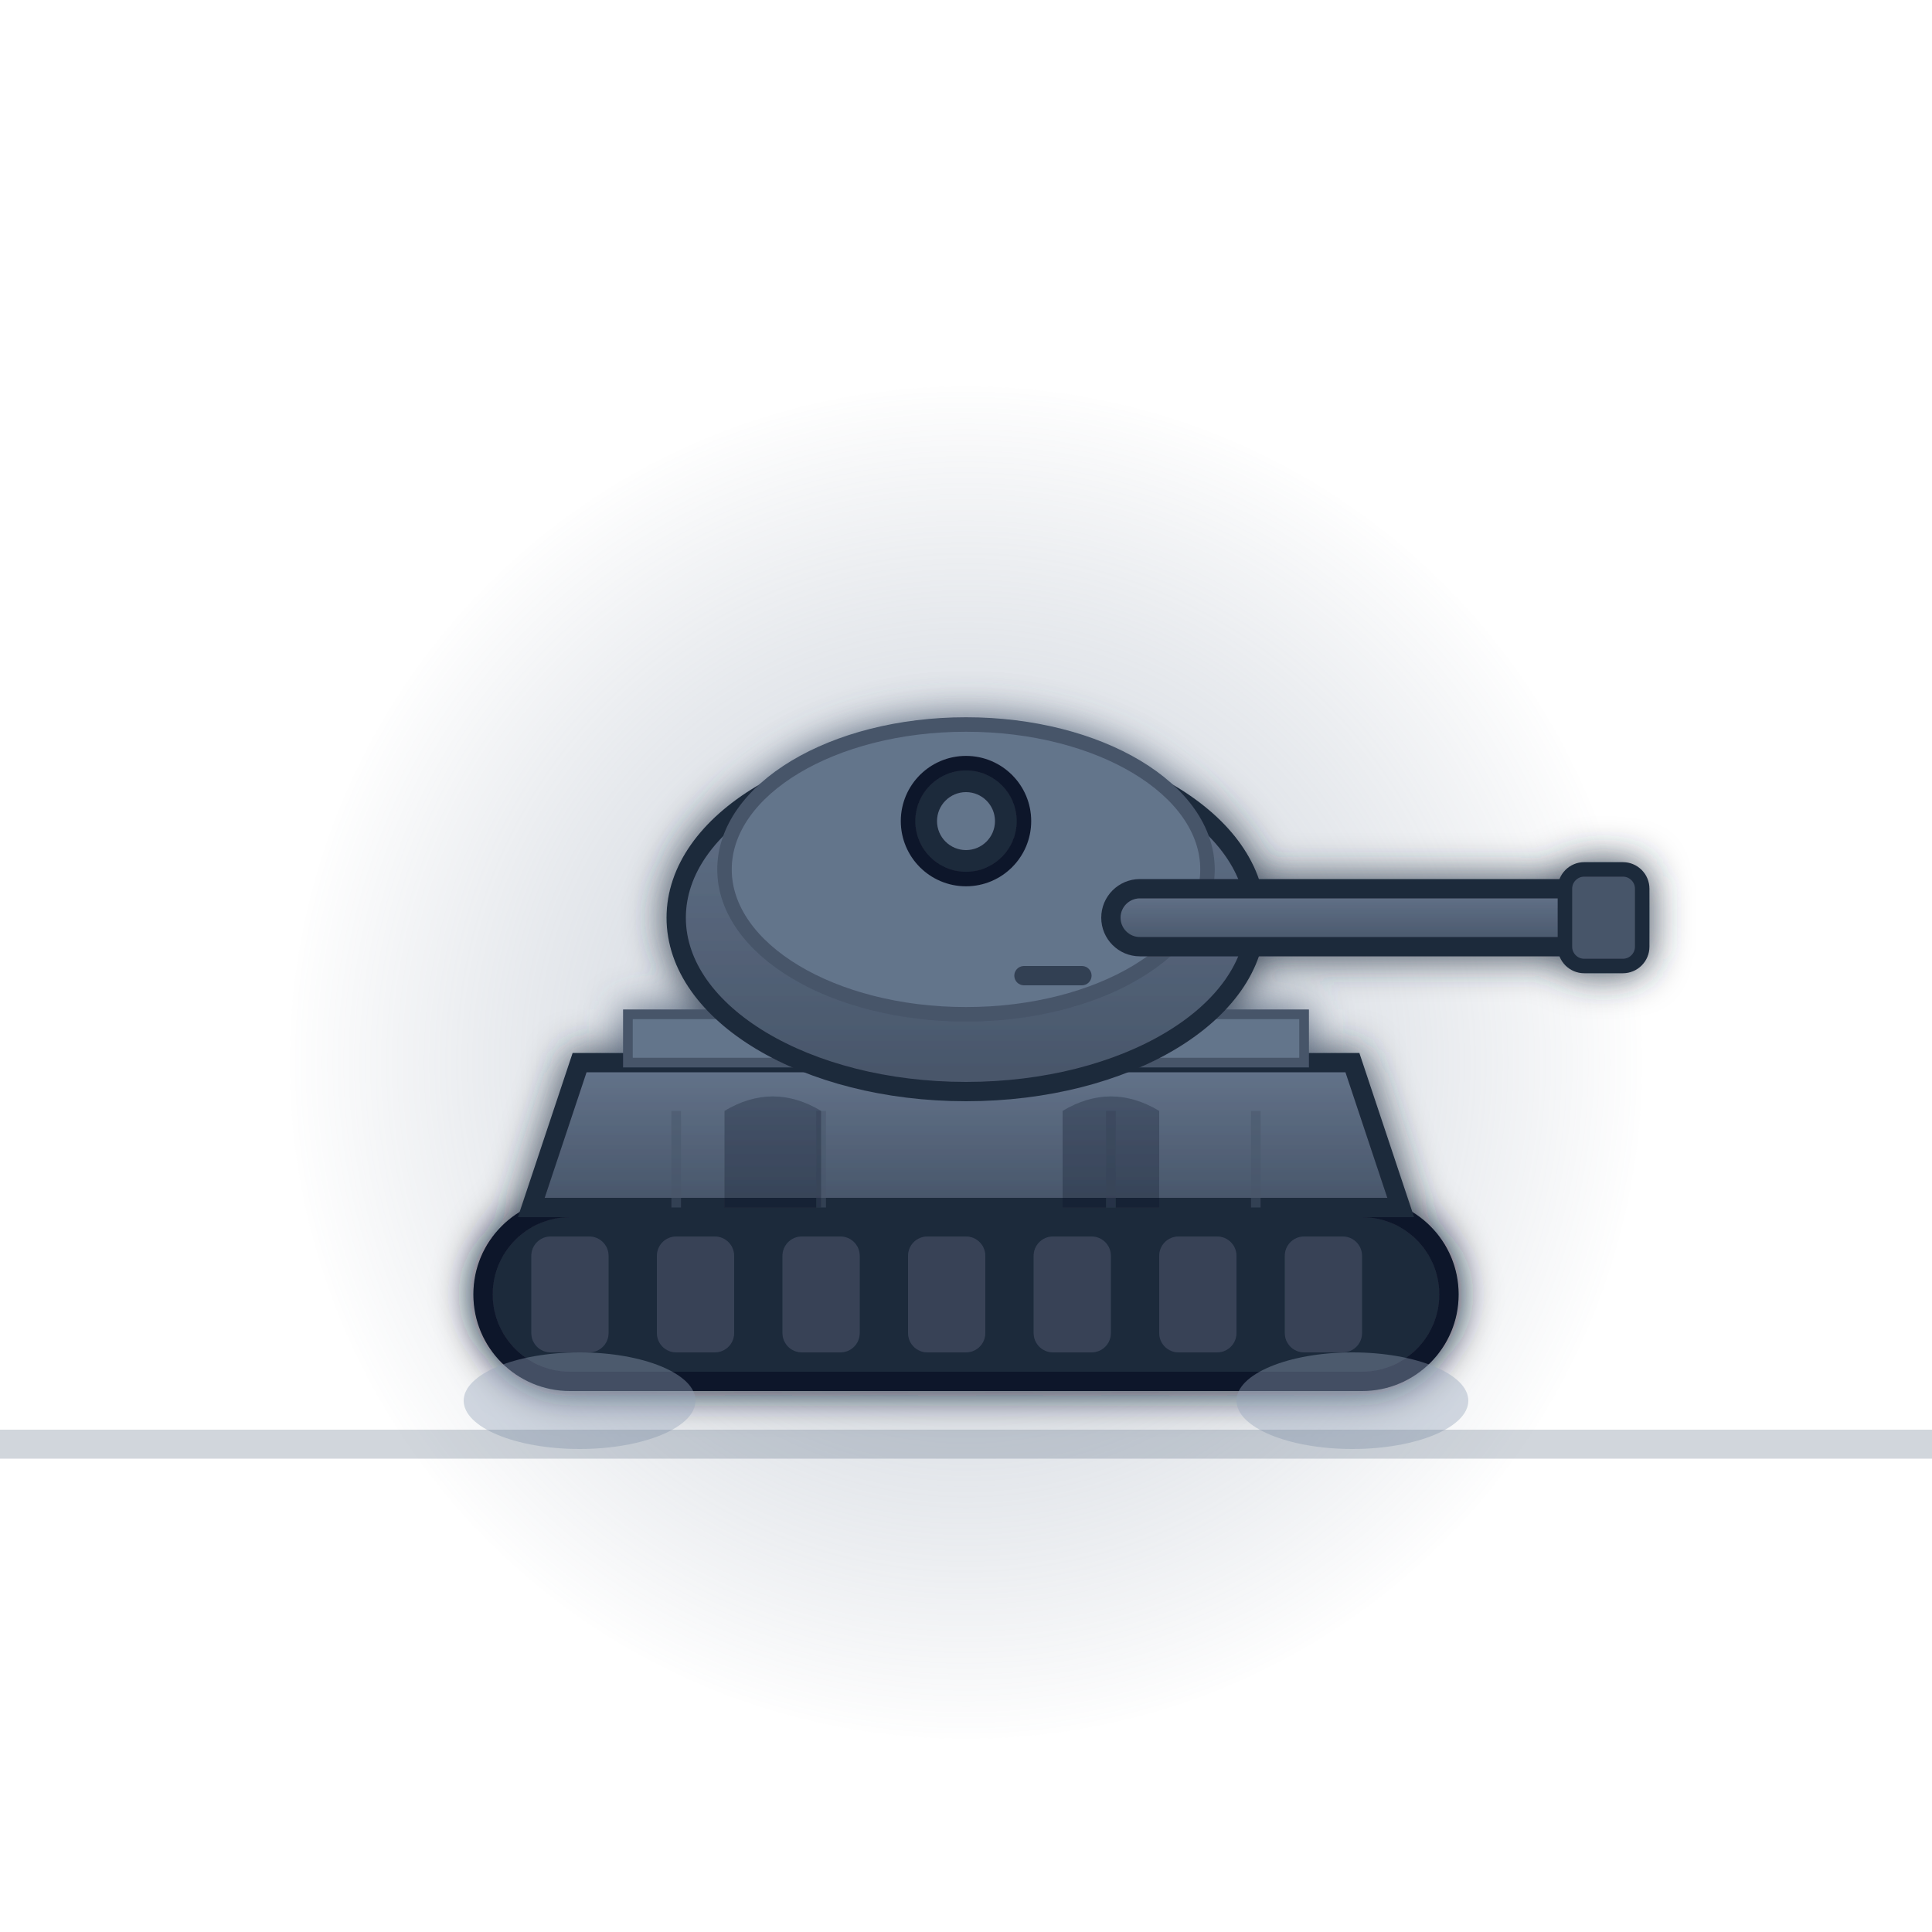
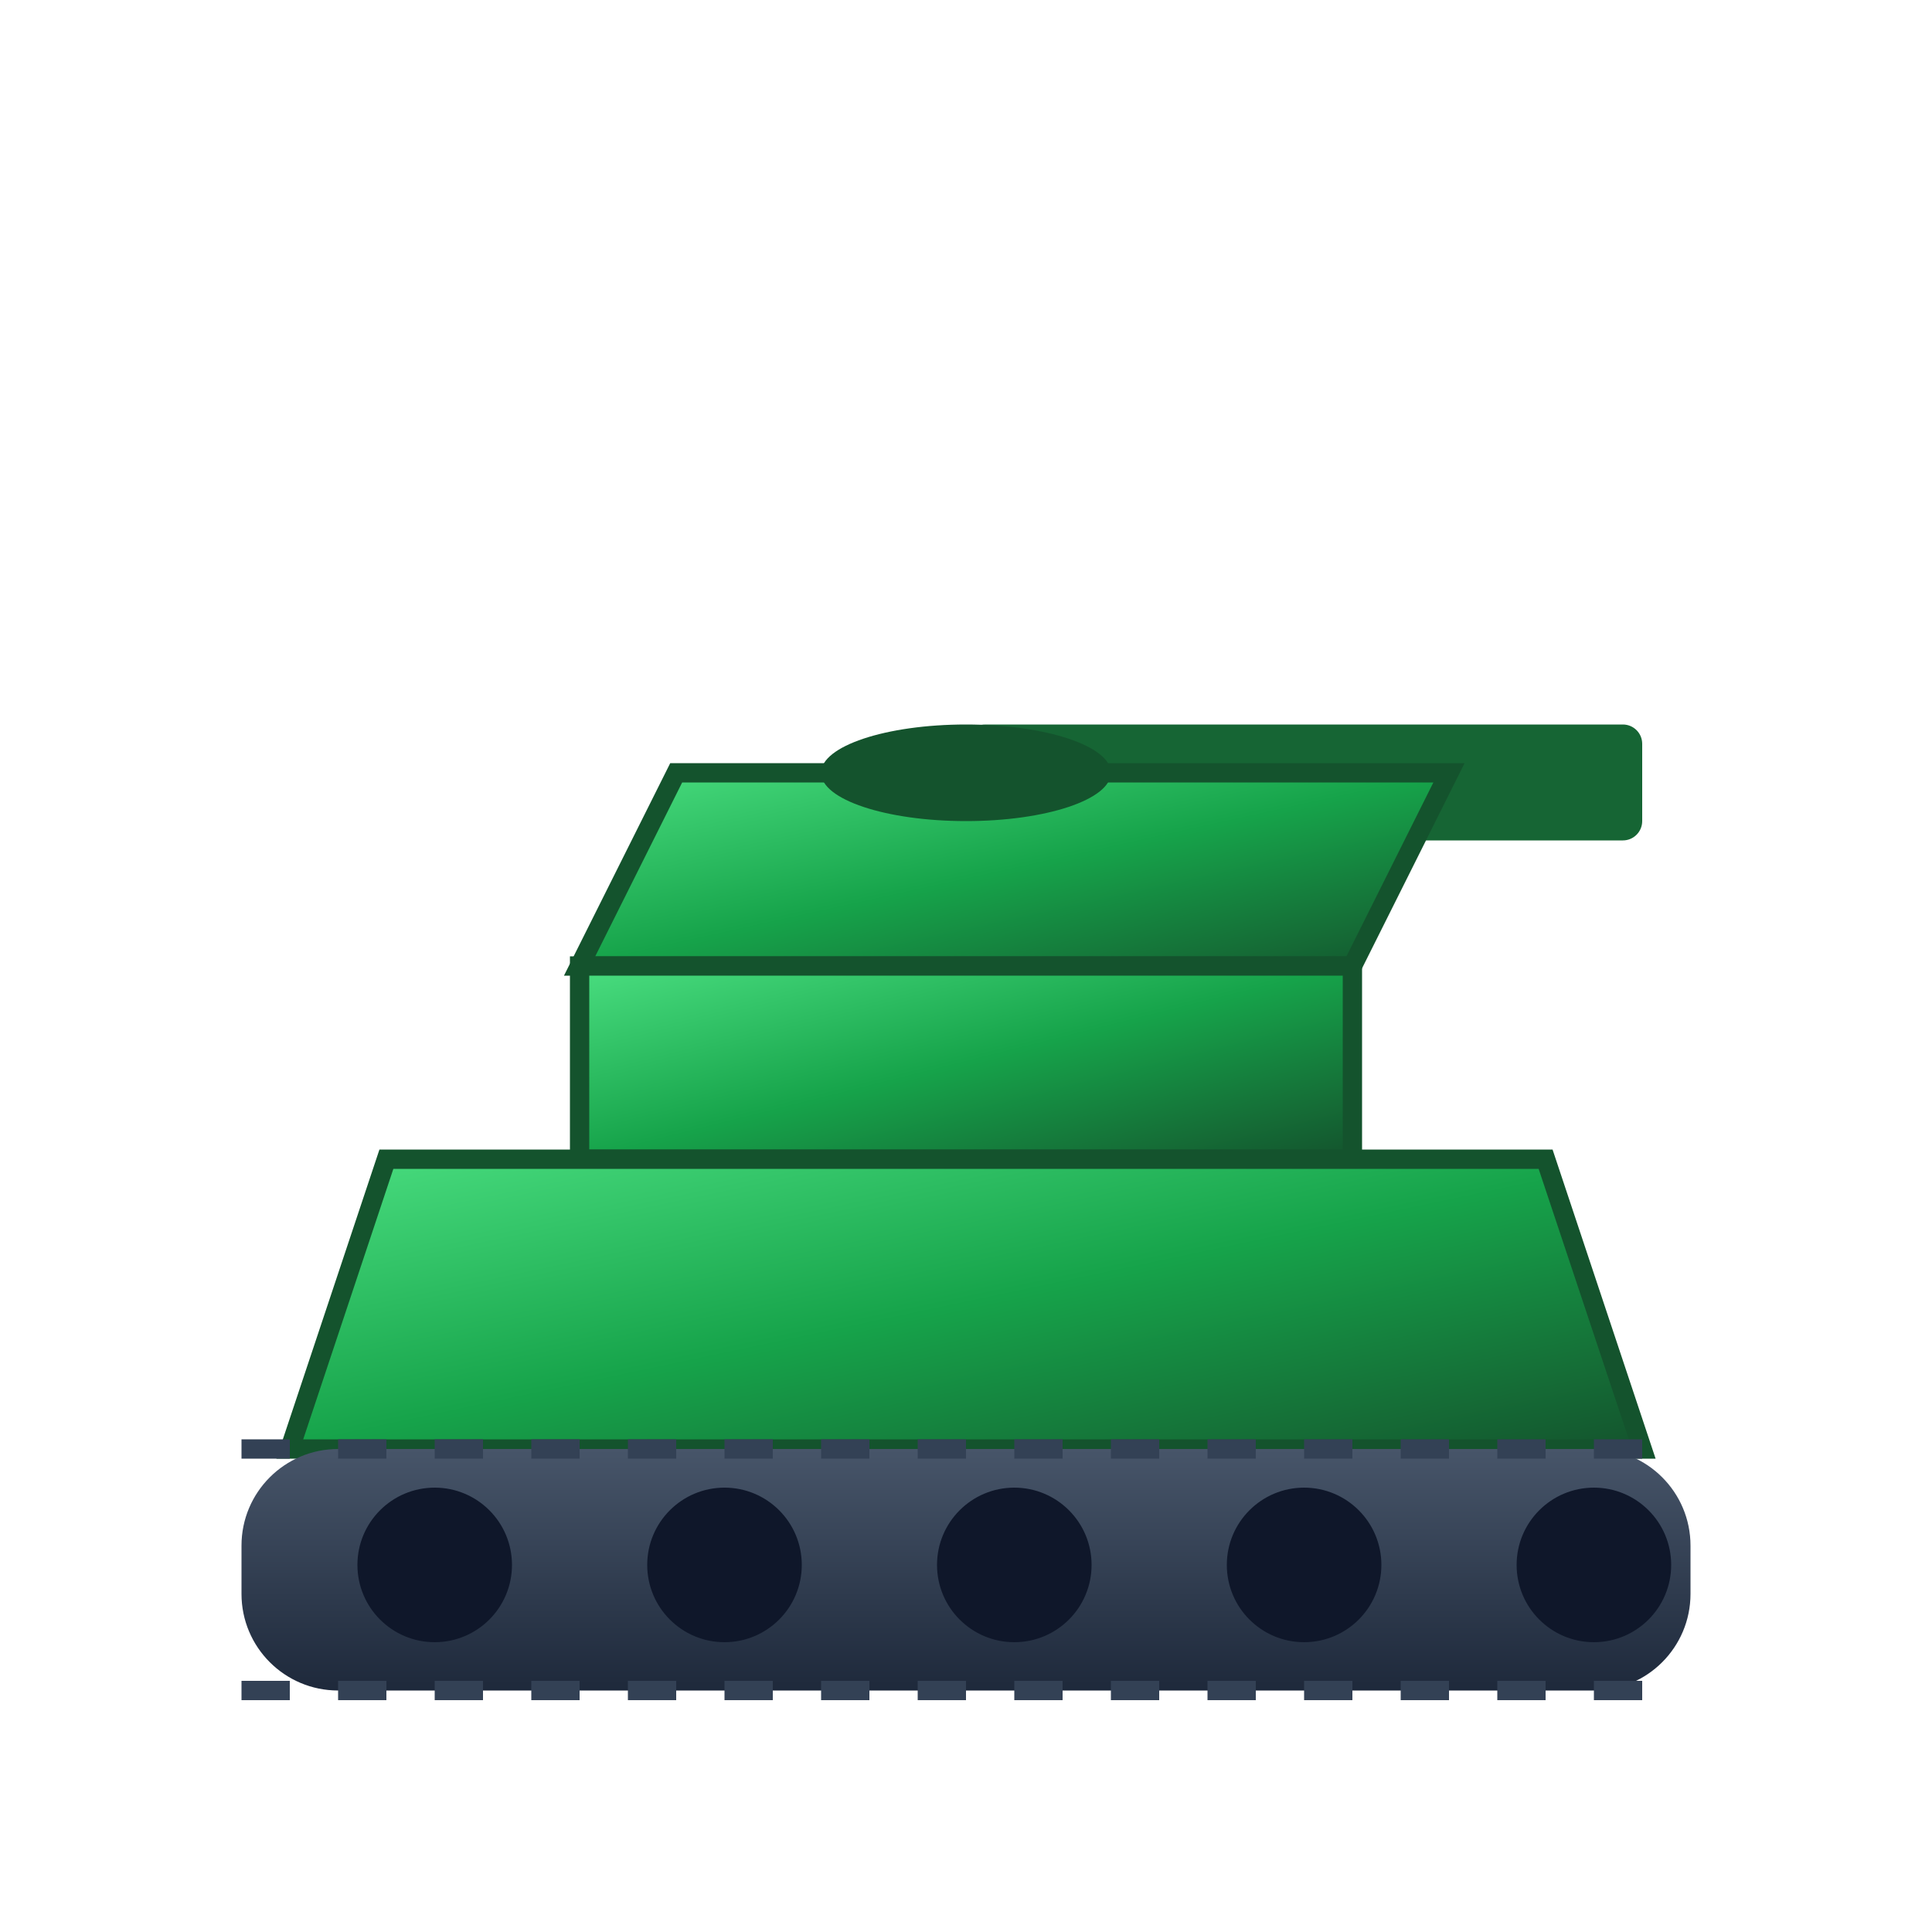
<svg xmlns="http://www.w3.org/2000/svg" viewBox="0 0 200 200" width="200" height="200">
  <defs>
-     <linearGradient id="tankGradient" x1="0%" y1="0%" x2="0%" y2="100%">
-       <stop offset="0%" style="stop-color:#64748b;stop-opacity:1" />
-       <stop offset="100%" style="stop-color:#475569;stop-opacity:1" />
+     <linearGradient id="camoGreen" x1="0%" y1="0%" x2="100%" y2="100%">
+       <stop offset="0%" style="stop-color:#4ade80;stop-opacity:1" />
+       <stop offset="50%" style="stop-color:#16a34a;stop-opacity:1" />
+       <stop offset="100%" style="stop-color:#14532d;stop-opacity:1" />
    </linearGradient>
-     <radialGradient id="combatGlow">
-       <stop offset="0%" style="stop-color:#94a3b8;stop-opacity:0.5" />
-       <stop offset="100%" style="stop-color:#64748b;stop-opacity:0" />
-     </radialGradient>
-     <filter id="tankGlow">
-       <feGaussianBlur stdDeviation="2" result="coloredBlur" />
-       <feMerge>
-         <feMergeNode in="coloredBlur" />
-         <feMergeNode in="SourceGraphic" />
-       </feMerge>
-     </filter>
+     <linearGradient id="trackGradient" x1="0%" y1="0%" x2="0%" y2="100%">
+       <stop offset="0%" style="stop-color:#475569;stop-opacity:1" />
+       <stop offset="100%" style="stop-color:#1e293b;stop-opacity:1" />
+     </linearGradient>
  </defs>
-   <circle cx="100" cy="110" r="70" fill="url(#combatGlow)">
-     <animate attributeName="opacity" values="0.3;0.5;0.3" dur="3s" repeatCount="indefinite" />
-   </circle>
-   <g id="tank" filter="url(#tankGlow)">
-     <g id="tracks">
-       <rect x="50" y="125" width="100" height="18" fill="#1e293b" stroke="#0f172a" stroke-width="2" rx="9" />
-       <g fill="#475569" opacity="0.6">
-         <rect x="55" y="128" width="8" height="12" rx="2" />
-         <rect x="68" y="128" width="8" height="12" rx="2" />
-         <rect x="81" y="128" width="8" height="12" rx="2" />
-         <rect x="94" y="128" width="8" height="12" rx="2" />
-         <rect x="107" y="128" width="8" height="12" rx="2" />
-         <rect x="120" y="128" width="8" height="12" rx="2" />
-         <rect x="133" y="128" width="8" height="12" rx="2" />
+   <g transform="translate(100, 120)">
+     <g>
+       <rect x="0" y="-45" width="70" height="12" fill="#166534" rx="2">
+         <animate attributeName="x" values="0;-5;0" dur="2s" begin="1s" repeatCount="indefinite" />
+       </rect>
+       <path d="M -40,-20 L 40,-20 L 50,-40 L -30,-40 Z" fill="url(#camoGreen)" stroke="#14532d" stroke-width="2" />
+       <rect x="-40" y="-20" width="80" height="20" fill="url(#camoGreen)" stroke="#14532d" stroke-width="2" />
+       <ellipse cx="0" cy="-40" rx="15" ry="5" fill="#14532d" />
+     </g>
+     <path d="M -60,0 L 60,0 L 70,30 L -70,30 Z" fill="url(#camoGreen)" stroke="#14532d" stroke-width="2" />
+     <g transform="translate(0, 30)">
+       <rect x="-75" y="0" width="150" height="25" rx="10" fill="url(#trackGradient)" />
+       <g fill="#0f172a">
+         <circle cx="-55" cy="12" r="8" />
+         <circle cx="-25" cy="12" r="8" />
+         <circle cx="5" cy="12" r="8" />
+         <circle cx="35" cy="12" r="8" />
+         <circle cx="65" cy="12" r="8" />
      </g>
-       <animateTransform attributeName="transform" type="translate" values="0,0; -1,0; 0,0" dur="0.5s" repeatCount="indefinite" />
+       <line x1="-75" y1="0" x2="75" y2="0" stroke="#334155" stroke-width="2" stroke-dasharray="5,5">
+         <animate attributeName="stroke-dashoffset" from="0" to="10" dur="0.5s" repeatCount="indefinite" />
+       </line>
+       <line x1="-75" y1="25" x2="75" y2="25" stroke="#334155" stroke-width="2" stroke-dasharray="5,5">
+         <animate attributeName="stroke-dashoffset" from="10" to="0" dur="0.5s" repeatCount="indefinite" />
+       </line>
    </g>
-     <path d="M 60 110 L 55 125 L 145 125 L 140 110 Z" fill="url(#tankGradient)" stroke="#1e293b" stroke-width="2" />
-     <rect x="65" y="105" width="70" height="5" fill="#64748b" stroke="#475569" stroke-width="1" />
-     <ellipse cx="100" cy="95" rx="30" ry="18" fill="url(#tankGradient)" stroke="#1e293b" stroke-width="2" />
-     <ellipse cx="100" cy="90" rx="25" ry="15" fill="#64748b" stroke="#475569" stroke-width="1.5" />
-     <rect x="115" y="92" width="50" height="6" fill="url(#tankGradient)" stroke="#1e293b" stroke-width="2" rx="3" />
-     <rect x="162" y="90" width="8" height="10" fill="#475569" stroke="#1e293b" stroke-width="1.5" rx="2" />
-     <circle cx="100" cy="85" r="6" fill="#1e293b" stroke="#0f172a" stroke-width="1.5" />
-     <circle cx="100" cy="85" r="3" fill="#64748b" />
-     <g stroke="#475569" stroke-width="1" opacity="0.5" fill="none">
-       <line x1="70" y1="115" x2="70" y2="125" />
-       <line x1="85" y1="115" x2="85" y2="125" />
-       <line x1="115" y1="115" x2="115" y2="125" />
-       <line x1="130" y1="115" x2="130" y2="125" />
-     </g>
-     <rect x="105" y="100" width="8" height="2" fill="#1e293b" rx="1" opacity="0.7" />
-     <g opacity="0.3">
-       <path d="M 75 115 Q 80 112 85 115 L 85 125 L 75 125 Z" fill="#0f172a" />
-       <path d="M 110 115 Q 115 112 120 115 L 120 125 L 110 125 Z" fill="#0f172a" />
-     </g>
+     <path d="M 75,-40 L 90,-50 L 85,-40 L 90,-30 Z" fill="#facc15" opacity="0">
+       <animate attributeName="opacity" values="0;1;0" dur="2s" begin="1s" repeatCount="indefinite" />
+       <animate attributeName="d" values="M 75,-40 L 85,-50 L 80,-40 L 85,-30 Z; M 75,-40 L 100,-60 L 90,-40 L 100,-20 Z" dur="0.2s" begin="1s" repeatCount="indefinite" />
+     </path>
  </g>
-   <g id="muzzleFlash" opacity="0">
-     <circle cx="170" cy="95" r="8" fill="#fbbf24">
-       <animate attributeName="opacity" values="0;1;0" dur="0.3s" begin="0s;3s" repeatCount="indefinite" />
-     </circle>
-     <circle cx="170" cy="95" r="12" fill="#f59e0b" opacity="0.6">
-       <animate attributeName="opacity" values="0;0.6;0" dur="0.3s" begin="0s;3s" repeatCount="indefinite" />
-     </circle>
-   </g>
-   <g id="dust" opacity="0.4">
-     <ellipse cx="60" cy="145" rx="12" ry="5" fill="#94a3b8">
-       <animate attributeName="rx" values="12;18;12" dur="2s" repeatCount="indefinite" />
-       <animate attributeName="opacity" values="0.4;0.6;0.4" dur="2s" repeatCount="indefinite" />
-     </ellipse>
-     <ellipse cx="140" cy="145" rx="12" ry="5" fill="#94a3b8">
-       <animate attributeName="rx" values="12;18;12" dur="2s" begin="0.5s" repeatCount="indefinite" />
-       <animate attributeName="opacity" values="0.4;0.6;0.4" dur="2s" begin="0.5s" repeatCount="indefinite" />
-     </ellipse>
-   </g>
-   <rect x="0" y="148" width="200" height="3" fill="#64748b" opacity="0.3" />
-   <animateTransform attributeName="transform" type="translate" values="0,0; 0.5,0; 0,0; -0.5,0; 0,0" dur="0.3s" repeatCount="indefinite" additive="sum" />
</svg>
